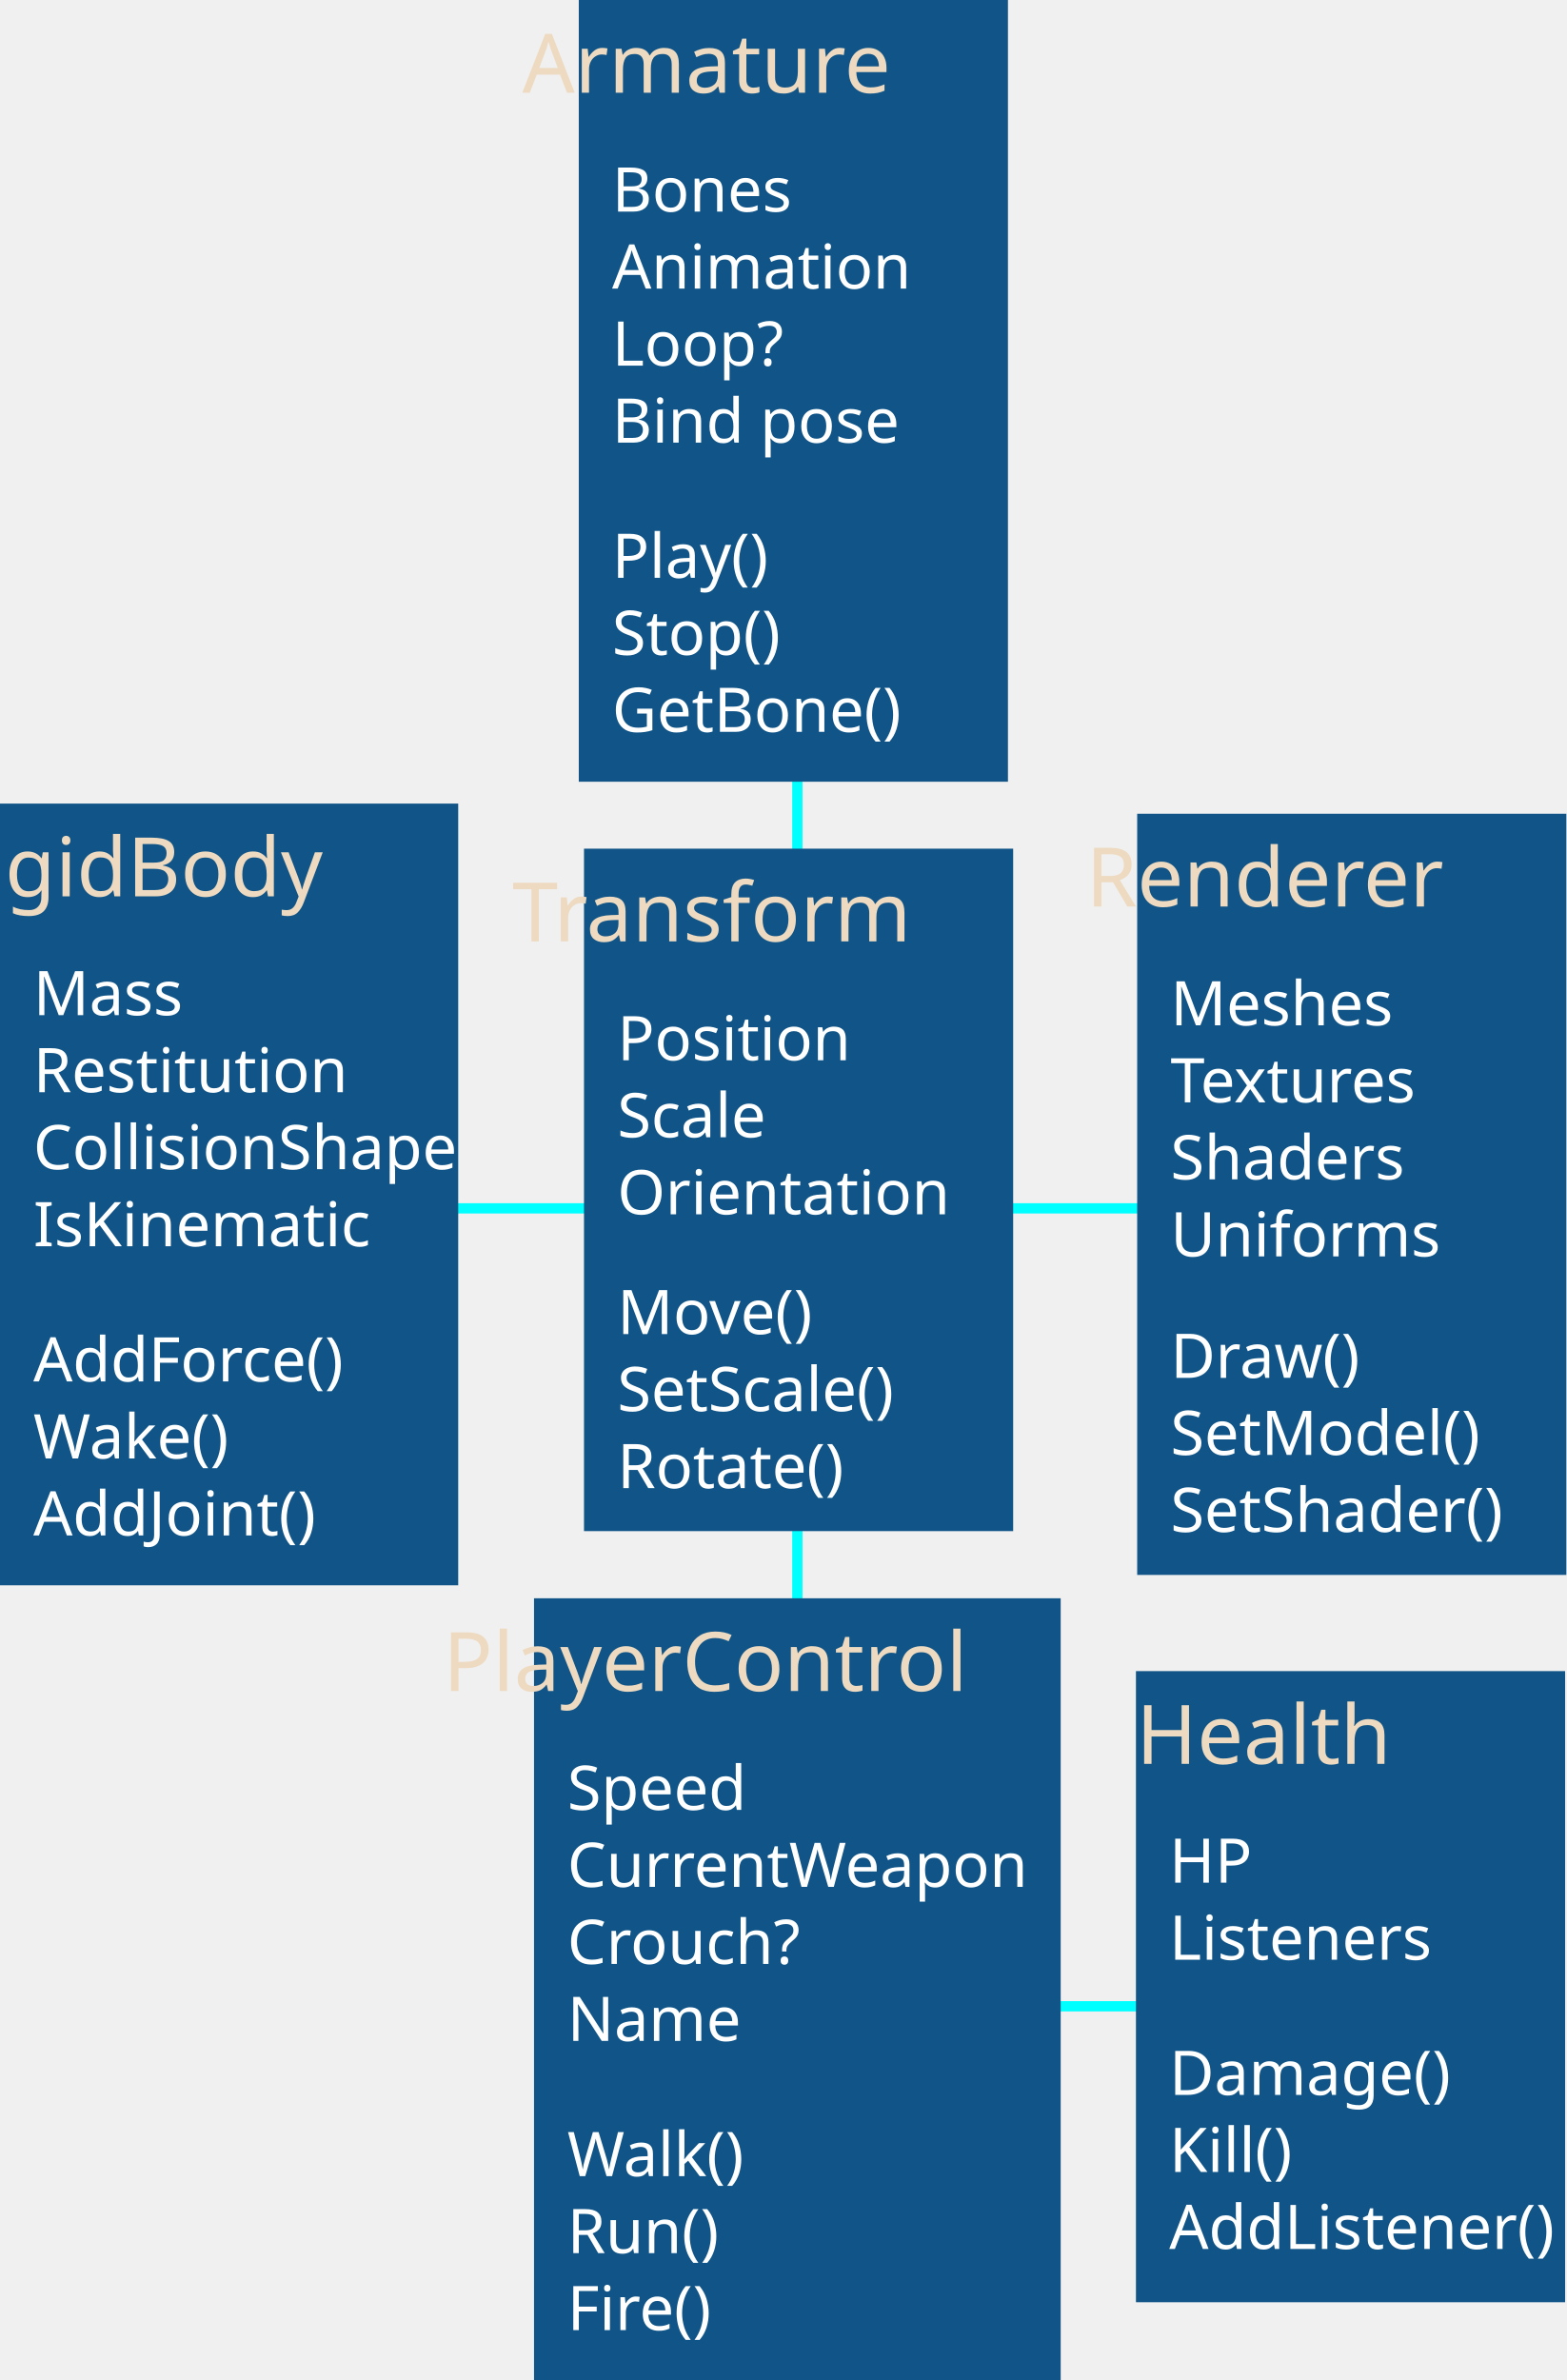
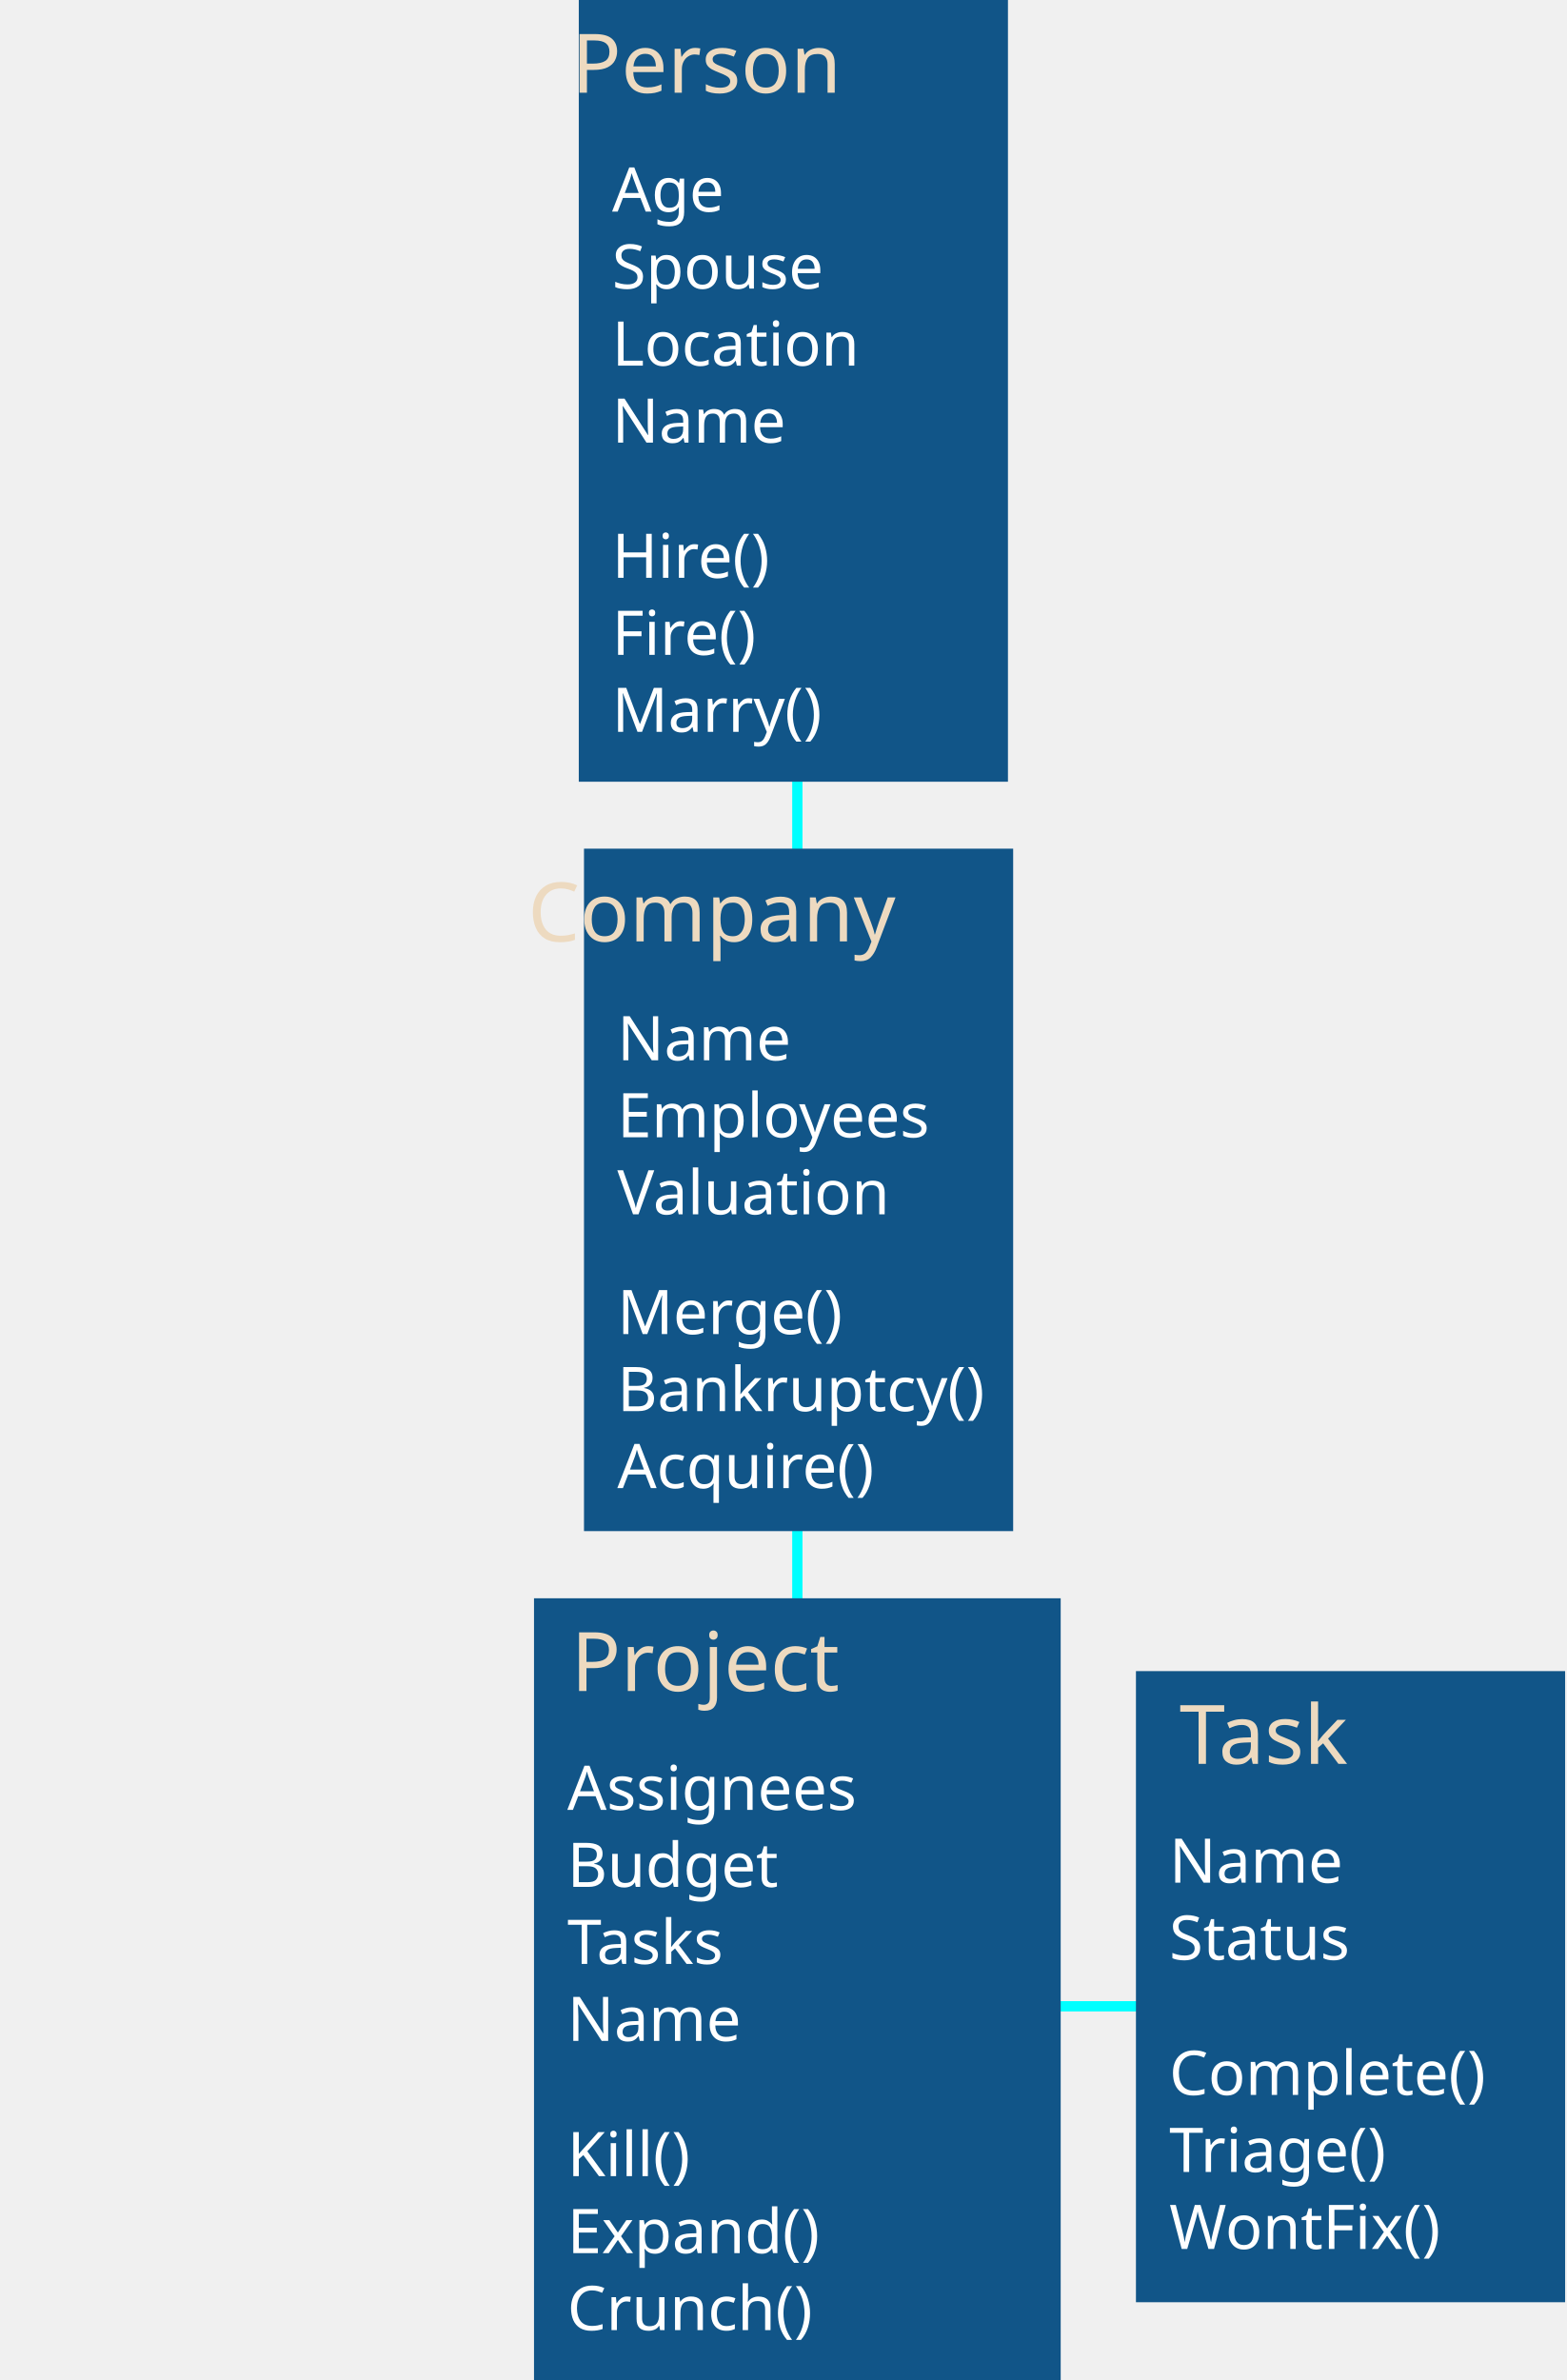
<svg xmlns="http://www.w3.org/2000/svg" width="457.605" height="695.315" id="svg2" version="1.1">
  <defs id="defs4">
    <marker orient="auto" refY="0" refX="0" id="Arrow1Send" style="overflow:visible">
      <path id="path4106" d="M 0,0 5,-5 -12.5,0 5,5 0,0 z" style="fill-rule:evenodd;stroke:#000000;stroke-width:1pt" transform="matrix(-0.2,0,0,-0.2,-1.2,0)" />
    </marker>
  </defs>
  <g id="layer1" transform="translate(-96.60473,-86.05064)">
-     <path style="fill:none;stroke:#00ffff;stroke-width:3;stroke-linecap:butt;stroke-linejoin:miter;stroke-miterlimit:4;stroke-opacity:1;stroke-dasharray:none" d="m 228.631,439.07 40.666,0" id="path4811" />
-     <path id="path4779" d="m 391.373,439.07 38.221,0" style="fill:none;stroke:#00ffff;stroke-width:3;stroke-linecap:butt;stroke-linejoin:miter;stroke-miterlimit:4;stroke-opacity:1;stroke-dasharray:none" />
    <path style="fill:none;stroke:#00ffff;stroke-width:3;stroke-linecap:butt;stroke-linejoin:miter;stroke-miterlimit:4;stroke-opacity:1;stroke-dasharray:none" d="m 329.547,339.599 0,-27.908" id="path4777" />
    <path style="fill:none;stroke:#00ffff;stroke-width:3;stroke-linecap:butt;stroke-linejoin:miter;stroke-miterlimit:4;stroke-opacity:1;stroke-dasharray:none" d="m 398.797,672.182 33.204,0" id="path4775" />
    <path id="path4773" d="m 329.547,557.772 0,-29.13" style="fill:none;stroke:#00ffff;stroke-width:3;stroke-linecap:butt;stroke-linejoin:miter;stroke-miterlimit:4;stroke-opacity:1;stroke-dasharray:none" />
    <rect y="86.051" x="265.694" height="228.38" width="125.38" id="rect3779" style="fill:#115588;fill-opacity:1;stroke:none" />
-     <text id="text3781" y="113.147" x="329.002" style="font-size:40px;font-style:normal;font-variant:normal;font-weight:normal;font-stretch:normal;line-height:125%;letter-spacing:0px;word-spacing:0px;fill:#eddac0;fill-opacity:1;stroke:none;font-family:PT Sans;-inkscape-font-specification:PT Sans" xml:space="preserve">
-       <tspan style="font-size:24px;text-align:center;text-anchor:middle;fill:#eddac0;fill-opacity:1" y="113.147" x="329.002" id="tspan3783">Armature</tspan>
+     <text id="text3781" y="113.147" x="329.002" style="font-style:normal;font-variant:normal;font-weight:normal;font-stretch:normal;font-size:40px;line-height:125%;font-family:'PT Sans';-inkscape-font-specification:'PT Sans';letter-spacing:0px;word-spacing:0px;fill:#eddac0;fill-opacity:1;stroke:none" xml:space="preserve">
+       <tspan style="font-size:24px;text-align:center;text-anchor:middle;fill:#eddac0;fill-opacity:1" y="113.147" x="329.002" id="tspan3783">Person</tspan>
    </text>
-     <text xml:space="preserve" style="font-size:40px;font-style:normal;font-variant:normal;font-weight:normal;font-stretch:normal;line-height:125%;letter-spacing:0px;word-spacing:0px;fill:#ffffff;fill-opacity:1;stroke:none;font-family:PT Sans;-inkscape-font-specification:PT Sans" x="275.424" y="147.864" id="text3785">
-       <tspan id="tspan3791" x="275.424" y="147.864" style="font-size:18px">Bones</tspan>
-       <tspan x="275.424" y="170.364" style="font-size:18px" id="tspan3800">Animation</tspan>
-       <tspan x="275.424" y="192.864" style="font-size:18px" id="tspan3802">Loop?</tspan>
-       <tspan x="275.424" y="215.364" style="font-size:18px" id="tspan3804">Bind pose</tspan>
+     <text xml:space="preserve" style="font-style:normal;font-variant:normal;font-weight:normal;font-stretch:normal;font-size:40px;line-height:125%;font-family:'PT Sans';-inkscape-font-specification:'PT Sans';letter-spacing:0px;word-spacing:0px;fill:#ffffff;fill-opacity:1;stroke:none" x="275.424" y="147.864" id="text3785">
+       <tspan x="275.424" y="147.864" style="font-size:18px" id="tspan4373">Age</tspan>
+       <tspan x="275.424" y="170.364" style="font-size:18px" id="tspan4379">Spouse</tspan>
+       <tspan x="275.424" y="192.864" style="font-size:18px" id="tspan4381">Location</tspan>
+       <tspan x="275.424" y="215.364" style="font-size:18px" id="tspan4383">Name</tspan>
    </text>
    <rect style="fill:#115588;fill-opacity:1;stroke:none" id="rect2985" width="125.38" height="199.38" x="267.217" y="333.986" />
-     <text xml:space="preserve" style="font-size:40px;font-style:normal;font-variant:normal;font-weight:normal;font-stretch:normal;line-height:125%;letter-spacing:0px;word-spacing:0px;fill:#eddac0;fill-opacity:1;stroke:none;font-family:PT Sans;-inkscape-font-specification:PT Sans" x="330.525" y="361.082" id="text3757">
-       <tspan id="tspan3759" x="330.525" y="361.082" style="font-size:24px;text-align:center;text-anchor:middle;fill:#eddac0;fill-opacity:1">Transform</tspan>
+     <text xml:space="preserve" style="font-style:normal;font-variant:normal;font-weight:normal;font-stretch:normal;font-size:40px;line-height:125%;font-family:'PT Sans';-inkscape-font-specification:'PT Sans';letter-spacing:0px;word-spacing:0px;fill:#eddac0;fill-opacity:1;stroke:none" x="330.525" y="361.082" id="text3757">
+       <tspan id="tspan3759" x="330.525" y="361.082" style="font-size:24px;text-align:center;text-anchor:middle;fill:#eddac0;fill-opacity:1">Company</tspan>
    </text>
-     <text id="text3765" y="395.8" x="276.948" style="font-size:40px;font-style:normal;font-variant:normal;font-weight:normal;font-stretch:normal;line-height:125%;letter-spacing:0px;word-spacing:0px;fill:#ffffff;fill-opacity:1;stroke:none;font-family:PT Sans;-inkscape-font-specification:PT Sans" xml:space="preserve">
-       <tspan style="font-size:18px" y="395.8" x="276.948" id="tspan3767">Position</tspan>
-       <tspan style="font-size:18px" y="418.3" x="276.948" id="tspan3771">Scale</tspan>
-       <tspan style="font-size:18px" y="440.8" x="276.948" id="tspan3775">Orientation</tspan>
+     <text id="text3765" y="395.8" x="276.948" style="font-style:normal;font-variant:normal;font-weight:normal;font-stretch:normal;font-size:40px;line-height:125%;font-family:'PT Sans';-inkscape-font-specification:'PT Sans';letter-spacing:0px;word-spacing:0px;fill:#ffffff;fill-opacity:1;stroke:none" xml:space="preserve">
+       <tspan style="font-size:18px" y="395.8" x="276.948" id="tspan4401">Name</tspan>
+       <tspan style="font-size:18px" y="418.3" x="276.948" id="tspan4407">Employees</tspan>
+       <tspan style="font-size:18px" y="440.8" x="276.948" id="tspan4411">Valuation</tspan>
    </text>
-     <text xml:space="preserve" style="font-size:40px;font-style:normal;font-variant:normal;font-weight:normal;font-stretch:normal;line-height:125%;letter-spacing:0px;word-spacing:0px;fill:#ffffff;fill-opacity:1;stroke:none;font-family:PT Sans;-inkscape-font-specification:PT Sans" x="276.948" y="475.8" id="text3835">
-       <tspan id="tspan3841" x="276.948" y="475.8" style="font-size:18px">Move()</tspan>
-       <tspan x="276.948" y="498.3" style="font-size:18px" id="tspan3848">SetScale()</tspan>
-       <tspan x="276.948" y="520.8" style="font-size:18px" id="tspan3850">Rotate()</tspan>
+     <text xml:space="preserve" style="font-style:normal;font-variant:normal;font-weight:normal;font-stretch:normal;font-size:40px;line-height:125%;font-family:'PT Sans';-inkscape-font-specification:'PT Sans';letter-spacing:0px;word-spacing:0px;fill:#ffffff;fill-opacity:1;stroke:none" x="276.948" y="475.8" id="text3835">
+       <tspan x="276.948" y="475.8" style="font-size:18px" id="tspan3850">Merge()</tspan>
+       <tspan x="276.948" y="498.3" style="font-size:18px" id="tspan4420">Bankruptcy()</tspan>
+       <tspan x="276.948" y="520.8" style="font-size:18px" id="tspan4422">Acquire()</tspan>
    </text>
-     <text id="text3854" y="254.864" x="275.424" style="font-size:40px;font-style:normal;font-variant:normal;font-weight:normal;font-stretch:normal;line-height:125%;letter-spacing:0px;word-spacing:0px;fill:#ffffff;fill-opacity:1;stroke:none;font-family:PT Sans;-inkscape-font-specification:PT Sans" xml:space="preserve">
-       <tspan id="tspan3862" style="font-size:18px" y="254.864" x="275.424">Play()</tspan>
-       <tspan style="font-size:18px" y="277.364" x="275.424" id="tspan3873">Stop()</tspan>
-       <tspan style="font-size:18px" y="299.864" x="275.424" id="tspan3875">GetBone()</tspan>
-     </text>
-     <rect style="fill:#115588;fill-opacity:1;stroke:none" id="rect3877" width="133.865" height="228.38" x="96.605" y="320.817" />
-     <text xml:space="preserve" style="font-size:40px;font-style:normal;font-variant:normal;font-weight:normal;font-stretch:normal;line-height:125%;letter-spacing:0px;word-spacing:0px;fill:#eddac0;fill-opacity:1;stroke:none;font-family:PT Sans;-inkscape-font-specification:PT Sans" x="159.913" y="347.913" id="text3879">
-       <tspan id="tspan3881" x="159.913" y="347.913" style="font-size:24px;text-align:center;text-anchor:middle;fill:#eddac0;fill-opacity:1">RigidBody</tspan>
-     </text>
-     <text id="text3883" y="382.631" x="106.335" style="font-size:40px;font-style:normal;font-variant:normal;font-weight:normal;font-stretch:normal;line-height:125%;letter-spacing:0px;word-spacing:0px;fill:#ffffff;fill-opacity:1;stroke:none;font-family:PT Sans;-inkscape-font-specification:PT Sans" xml:space="preserve">
-       <tspan id="tspan3891" style="font-size:18px" y="382.631" x="106.335">Mass</tspan>
-       <tspan style="font-size:18px" y="405.131" x="106.335" id="tspan3914">Restitution</tspan>
-       <tspan style="font-size:18px" y="427.631" x="106.335" id="tspan3916">CollisionShape</tspan>
-       <tspan style="font-size:18px" y="450.131" x="106.335" id="tspan3944">IsKinematic</tspan>
-     </text>
-     <text xml:space="preserve" style="font-size:40px;font-style:normal;font-variant:normal;font-weight:normal;font-stretch:normal;line-height:125%;letter-spacing:0px;word-spacing:0px;fill:#ffffff;fill-opacity:1;stroke:none;font-family:PT Sans;-inkscape-font-specification:PT Sans" x="106.335" y="489.631" id="text3897">
-       <tspan id="tspan3903" x="106.335" y="489.631" style="font-size:18px">AddForce()</tspan>
-       <tspan x="106.335" y="512.131" style="font-size:18px" id="tspan3942">Wake()</tspan>
-       <tspan x="106.335" y="534.631" style="font-size:18px" id="tspan3946">AddJoint()</tspan>
+     <text id="text3854" y="254.864" x="275.424" style="font-style:normal;font-variant:normal;font-weight:normal;font-stretch:normal;font-size:40px;line-height:125%;font-family:'PT Sans';-inkscape-font-specification:'PT Sans';letter-spacing:0px;word-spacing:0px;fill:#ffffff;fill-opacity:1;stroke:none" xml:space="preserve">
+       <tspan style="font-size:18px" y="254.864" x="275.424" id="tspan3875">Hire()</tspan>
+       <tspan style="font-size:18px" y="277.364" x="275.424" id="tspan4390">Fire()</tspan>
+       <tspan style="font-size:18px" y="299.864" x="275.424" id="tspan4392">Marry()</tspan>
    </text>
    <rect y="552.986" x="252.615" height="228.38" width="153.865" id="rect3950" style="fill:#115588;fill-opacity:1;stroke:none" />
-     <text id="text3952" y="580.082" x="328.647" style="font-size:40px;font-style:normal;font-variant:normal;font-weight:normal;font-stretch:normal;line-height:125%;letter-spacing:0px;word-spacing:0px;fill:#eddac0;fill-opacity:1;stroke:none;font-family:PT Sans;-inkscape-font-specification:PT Sans" xml:space="preserve">
-       <tspan style="font-size:24px;text-align:center;text-anchor:middle;fill:#eddac0;fill-opacity:1" y="580.082" x="328.647" id="tspan3954">PlayerControl</tspan>
+     <text id="text3952" y="580.082" x="328.647" style="font-style:normal;font-variant:normal;font-weight:normal;font-stretch:normal;font-size:40px;line-height:125%;font-family:'PT Sans';-inkscape-font-specification:'PT Sans';letter-spacing:0px;word-spacing:0px;fill:#eddac0;fill-opacity:1;stroke:none" xml:space="preserve">
+       <tspan style="font-size:24px;text-align:center;text-anchor:middle;fill:#eddac0;fill-opacity:1" y="580.082" x="328.647" id="tspan3954">Project</tspan>
    </text>
-     <text xml:space="preserve" style="font-size:40px;font-style:normal;font-variant:normal;font-weight:normal;font-stretch:normal;line-height:125%;letter-spacing:0px;word-spacing:0px;fill:#ffffff;fill-opacity:1;stroke:none;font-family:PT Sans;-inkscape-font-specification:PT Sans" x="262.345" y="614.8" id="text3956">
-       <tspan id="tspan3964" x="262.345" y="614.8" style="font-size:18px">Speed</tspan>
-       <tspan x="262.345" y="637.3" style="font-size:18px" id="tspan3989">CurrentWeapon</tspan>
-       <tspan x="262.345" y="659.8" style="font-size:18px" id="tspan3993">Crouch?</tspan>
-       <tspan x="262.345" y="682.3" style="font-size:18px" id="tspan3997">Name</tspan>
+     <text xml:space="preserve" style="font-style:normal;font-variant:normal;font-weight:normal;font-stretch:normal;font-size:40px;line-height:125%;font-family:'PT Sans';-inkscape-font-specification:'PT Sans';letter-spacing:0px;word-spacing:0px;fill:#ffffff;fill-opacity:1;stroke:none" x="262.345" y="614.8" id="text3956">
+       <tspan x="262.345" y="614.8" style="font-size:18px" id="tspan3997">Assignees</tspan>
+       <tspan x="262.345" y="637.3" style="font-size:18px" id="tspan4446">Budget</tspan>
+       <tspan x="262.345" y="659.8" style="font-size:18px" id="tspan4448">Tasks</tspan>
+       <tspan x="262.345" y="682.3" style="font-size:18px" id="tspan4450">Name</tspan>
    </text>
-     <text id="text3968" y="721.8" x="262.345" style="font-size:40px;font-style:normal;font-variant:normal;font-weight:normal;font-stretch:normal;line-height:125%;letter-spacing:0px;word-spacing:0px;fill:#ffffff;fill-opacity:1;stroke:none;font-family:PT Sans;-inkscape-font-specification:PT Sans" xml:space="preserve">
-       <tspan id="tspan3974" style="font-size:18px" y="721.8" x="262.345">Walk()</tspan>
-       <tspan style="font-size:18px" y="744.3" x="262.345" id="tspan4004">Run()</tspan>
-       <tspan style="font-size:18px" y="766.8" x="262.345" id="tspan4006">Fire()</tspan>
-     </text>
-     <rect y="323.783" x="428.829" height="222.38" width="125.38" id="rect3806" style="fill:#115588;fill-opacity:1;stroke:none" />
-     <text id="text3808" y="350.879" x="492.137" style="font-size:40px;font-style:normal;font-variant:normal;font-weight:normal;font-stretch:normal;line-height:125%;letter-spacing:0px;word-spacing:0px;fill:#eddac0;fill-opacity:1;stroke:none;font-family:PT Sans;-inkscape-font-specification:PT Sans" xml:space="preserve">
-       <tspan style="font-size:24px;text-align:center;text-anchor:middle;fill:#eddac0;fill-opacity:1" y="350.879" x="492.137" id="tspan3810">Renderer</tspan>
-     </text>
-     <text xml:space="preserve" style="font-size:40px;font-style:normal;font-variant:normal;font-weight:normal;font-stretch:normal;line-height:125%;letter-spacing:0px;word-spacing:0px;fill:#ffffff;fill-opacity:1;stroke:none;font-family:PT Sans;-inkscape-font-specification:PT Sans" x="438.56" y="385.597" id="text3812">
-       <tspan id="tspan3818" x="438.56" y="385.597" style="font-size:18px">Meshes</tspan>
-       <tspan x="438.56" y="408.097" style="font-size:18px" id="tspan3827">Textures</tspan>
-       <tspan x="438.56" y="430.597" style="font-size:18px" id="tspan3831">Shaders</tspan>
-       <tspan x="438.56" y="453.097" style="font-size:18px" id="tspan3829">Uniforms</tspan>
-     </text>
-     <text id="text4010" y="488.597" x="438.56" style="font-size:40px;font-style:normal;font-variant:normal;font-weight:normal;font-stretch:normal;line-height:125%;letter-spacing:0px;word-spacing:0px;fill:#ffffff;fill-opacity:1;stroke:none;font-family:PT Sans;-inkscape-font-specification:PT Sans" xml:space="preserve">
-       <tspan id="tspan4018" style="font-size:18px" y="488.597" x="438.56">Draw()</tspan>
-       <tspan style="font-size:18px" y="511.097" x="438.56" id="tspan4029">SetModel()</tspan>
-       <tspan style="font-size:18px" y="533.597" x="438.56" id="tspan4031">SetShader()</tspan>
+     <text id="text3968" y="721.8" x="262.345" style="font-style:normal;font-variant:normal;font-weight:normal;font-stretch:normal;font-size:40px;line-height:125%;font-family:'PT Sans';-inkscape-font-specification:'PT Sans';letter-spacing:0px;word-spacing:0px;fill:#ffffff;fill-opacity:1;stroke:none" xml:space="preserve">
+       <tspan style="font-size:18px" y="721.8" x="262.345" id="tspan4006">Kill()</tspan>
+       <tspan style="font-size:18px" y="744.3" x="262.345" id="tspan4457">Expand()</tspan>
+       <tspan style="font-size:18px" y="766.8" x="262.345" id="tspan4459">Crunch()</tspan>
    </text>
    <rect style="fill:#115588;fill-opacity:1;stroke:none" id="rect4033" width="125.38" height="184.38" x="428.469" y="574.266" />
-     <text xml:space="preserve" style="font-size:40px;font-style:normal;font-variant:normal;font-weight:normal;font-stretch:normal;line-height:125%;letter-spacing:0px;word-spacing:0px;fill:#eddac0;fill-opacity:1;stroke:none;font-family:PT Sans;-inkscape-font-specification:PT Sans" x="491.777" y="601.362" id="text4035">
-       <tspan id="tspan4037" x="491.777" y="601.362" style="font-size:24px;text-align:center;text-anchor:middle;fill:#eddac0;fill-opacity:1">Health</tspan>
+     <text xml:space="preserve" style="font-style:normal;font-variant:normal;font-weight:normal;font-stretch:normal;font-size:40px;line-height:125%;font-family:'PT Sans';-inkscape-font-specification:'PT Sans';letter-spacing:0px;word-spacing:0px;fill:#eddac0;fill-opacity:1;stroke:none" x="491.777" y="601.362" id="text4035">
+       <tspan id="tspan4037" x="491.777" y="601.362" style="font-size:24px;text-align:center;text-anchor:middle;fill:#eddac0;fill-opacity:1">Task</tspan>
    </text>
-     <text id="text4039" y="636.079" x="438.2" style="font-size:40px;font-style:normal;font-variant:normal;font-weight:normal;font-stretch:normal;line-height:125%;letter-spacing:0px;word-spacing:0px;fill:#ffffff;fill-opacity:1;stroke:none;font-family:PT Sans;-inkscape-font-specification:PT Sans" xml:space="preserve">
-       <tspan id="tspan4047" style="font-size:18px" y="636.079" x="438.2">HP</tspan>
-       <tspan style="font-size:18px" y="658.579" x="438.2" id="tspan4070">Listeners</tspan>
+     <text id="text4039" y="636.079" x="438.2" style="font-style:normal;font-variant:normal;font-weight:normal;font-stretch:normal;font-size:40px;line-height:125%;font-family:'PT Sans';-inkscape-font-specification:'PT Sans';letter-spacing:0px;word-spacing:0px;fill:#ffffff;fill-opacity:1;stroke:none" xml:space="preserve">
+       <tspan style="font-size:18px" y="636.079" x="438.2" id="tspan4070">Name</tspan>
+       <tspan style="font-size:18px" y="658.579" x="438.2" id="tspan4463">Status</tspan>
    </text>
-     <text xml:space="preserve" style="font-size:40px;font-style:normal;font-variant:normal;font-weight:normal;font-stretch:normal;line-height:125%;letter-spacing:0px;word-spacing:0px;fill:#ffffff;fill-opacity:1;stroke:none;font-family:PT Sans;-inkscape-font-specification:PT Sans" x="438.2" y="698.079" id="text4053">
-       <tspan id="tspan4059" x="438.2" y="698.079" style="font-size:18px">Damage()</tspan>
-       <tspan x="438.2" y="720.579" style="font-size:18px" id="tspan4079">Kill()</tspan>
-       <tspan x="438.2" y="743.079" style="font-size:18px" id="tspan4083">AddListener()</tspan>
+     <text xml:space="preserve" style="font-style:normal;font-variant:normal;font-weight:normal;font-stretch:normal;font-size:40px;line-height:125%;font-family:'PT Sans';-inkscape-font-specification:'PT Sans';letter-spacing:0px;word-spacing:0px;fill:#ffffff;fill-opacity:1;stroke:none" x="438.2" y="698.079" id="text4053">
+       <tspan x="438.2" y="698.079" style="font-size:18px" id="tspan4083">Complete()</tspan>
+       <tspan x="438.2" y="720.579" style="font-size:18px" id="tspan4470">Triage()</tspan>
+       <tspan x="438.2" y="743.079" style="font-size:18px" id="tspan4472">WontFix()</tspan>
    </text>
  </g>
</svg>
